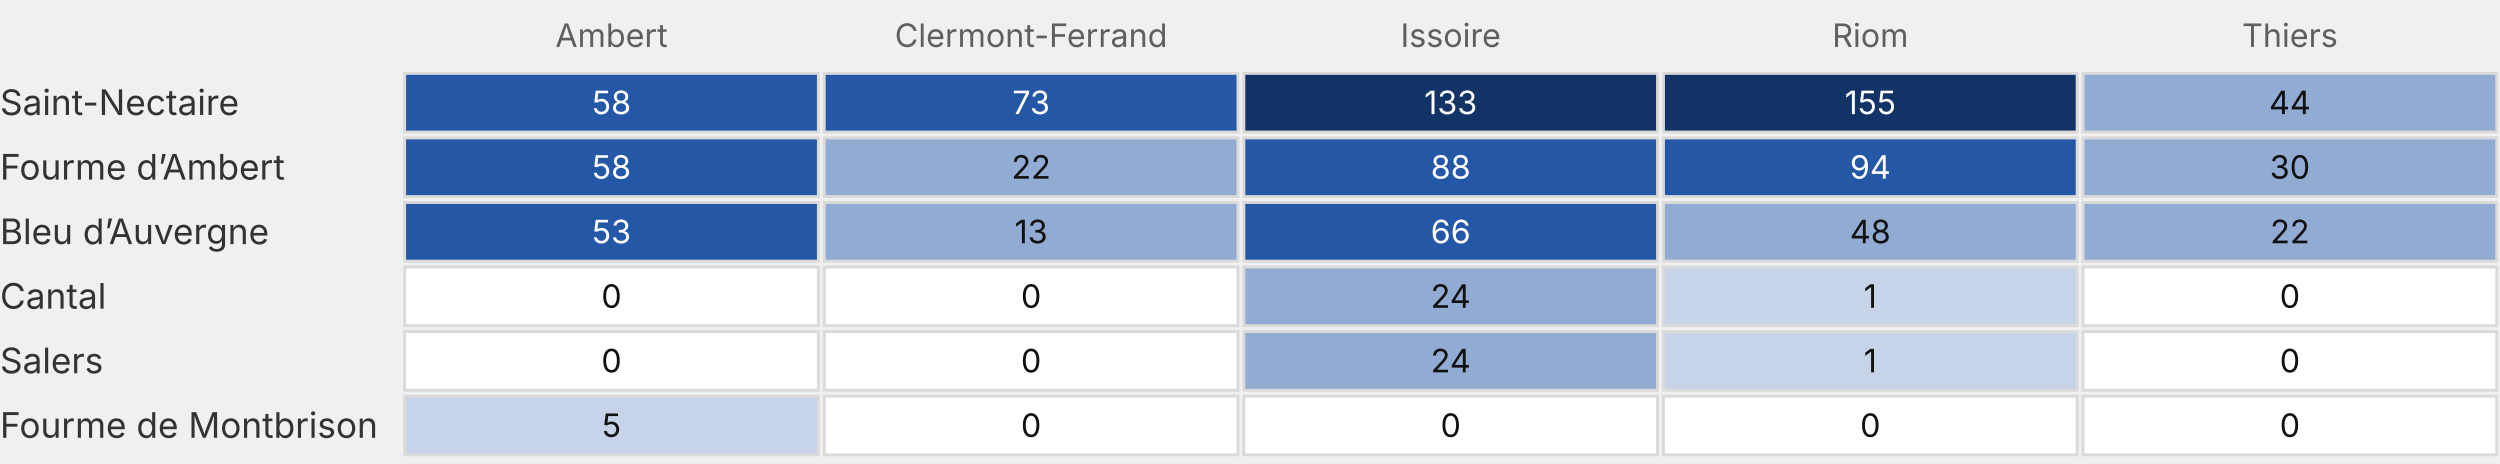
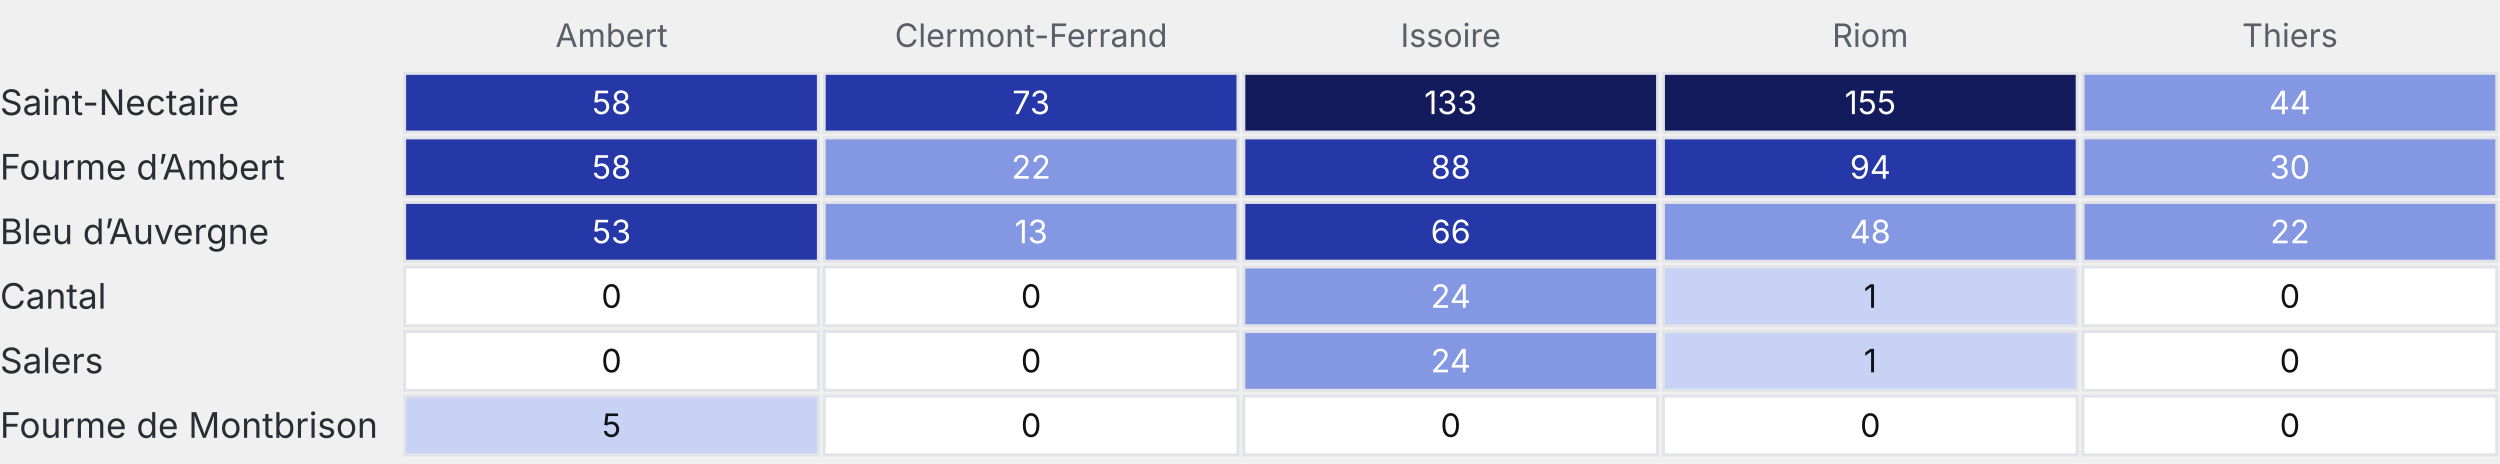
<svg xmlns="http://www.w3.org/2000/svg" role="img" aria-label="Les AOP fromagères dans les cinq arrondissements. Affinage compris, l’aire du Saint-Nectaire s’étend aux 5 arrondissements du département ; celle de la Fourme de Montbrison ne touche que celui d’Ambert." width="852" height="158" viewBox="0 0 852 158" font-family="&quot;Inter&quot;, ui-sans-serif, system-ui, -apple-system, &quot;Segoe UI&quot;, Helvetica, Arial, sans-serif">
-   <text x="208.4" y="16" font-size="11" fill="#5F5F5F" text-anchor="middle" data-fit="141">Ambert</text>
-   <text x="351.4" y="16" font-size="11" fill="#5F5F5F" text-anchor="middle" data-fit="141">Clermont-Ferrand</text>
-   <text x="494.4" y="16" font-size="11" fill="#5F5F5F" text-anchor="middle" data-fit="141">Issoire</text>
-   <text x="637.4" y="16" font-size="11" fill="#5F5F5F" text-anchor="middle" data-fit="141">Riom</text>
-   <text x="780.4" y="16" font-size="11" fill="#5F5F5F" text-anchor="middle" data-fit="141">Thiers</text>
-   <text x="0" y="39.2" font-size="12" fill="#333333" data-fit="128.9">Saint-Nectaire</text>
-   <rect x="137.9" y="25" width="141" height="20" fill="#2457A6" stroke="#DADADA" stroke-width="1" />
-   <text x="208.4" y="38.9" font-size="11" text-anchor="middle" fill="#FFFFFF" style="font-variant-numeric:tabular-nums">58</text>
-   <rect x="280.9" y="25" width="141" height="20" fill="#2457A6" stroke="#DADADA" stroke-width="1" />
-   <text x="351.4" y="38.9" font-size="11" text-anchor="middle" fill="#FFFFFF" style="font-variant-numeric:tabular-nums">73</text>
-   <rect x="423.9" y="25" width="141" height="20" fill="#123366" stroke="#DADADA" stroke-width="1" />
-   <text x="494.4" y="38.9" font-size="11" text-anchor="middle" fill="#FFFFFF" style="font-variant-numeric:tabular-nums">133</text>
-   <rect x="566.9" y="25" width="141" height="20" fill="#123366" stroke="#DADADA" stroke-width="1" />
-   <text x="637.4" y="38.9" font-size="11" text-anchor="middle" fill="#FFFFFF" style="font-variant-numeric:tabular-nums">155</text>
-   <rect x="709.9" y="25" width="141" height="20" fill="#91ABD2" stroke="#DADADA" stroke-width="1" />
-   <text x="780.4" y="38.9" font-size="11" text-anchor="middle" fill="#111111" style="font-variant-numeric:tabular-nums">44</text>
-   <text x="0" y="61.2" font-size="12" fill="#333333" data-fit="128.9">Fourme d’Ambert</text>
-   <rect x="137.9" y="47" width="141" height="20" fill="#2457A6" stroke="#DADADA" stroke-width="1" />
-   <text x="208.4" y="60.9" font-size="11" text-anchor="middle" fill="#FFFFFF" style="font-variant-numeric:tabular-nums">58</text>
-   <rect x="280.9" y="47" width="141" height="20" fill="#91ABD2" stroke="#DADADA" stroke-width="1" />
-   <text x="351.4" y="60.9" font-size="11" text-anchor="middle" fill="#111111" style="font-variant-numeric:tabular-nums">22</text>
-   <rect x="423.9" y="47" width="141" height="20" fill="#2457A6" stroke="#DADADA" stroke-width="1" />
-   <text x="494.4" y="60.9" font-size="11" text-anchor="middle" fill="#FFFFFF" style="font-variant-numeric:tabular-nums">88</text>
-   <rect x="566.9" y="47" width="141" height="20" fill="#2457A6" stroke="#DADADA" stroke-width="1" />
-   <text x="637.4" y="60.9" font-size="11" text-anchor="middle" fill="#FFFFFF" style="font-variant-numeric:tabular-nums">94</text>
-   <rect x="709.9" y="47" width="141" height="20" fill="#91ABD2" stroke="#DADADA" stroke-width="1" />
-   <text x="780.4" y="60.9" font-size="11" text-anchor="middle" fill="#111111" style="font-variant-numeric:tabular-nums">30</text>
-   <text x="0" y="83.2" font-size="12" fill="#333333" data-fit="128.9">Bleu d’Auvergne</text>
-   <rect x="137.9" y="69" width="141" height="20" fill="#2457A6" stroke="#DADADA" stroke-width="1" />
-   <text x="208.4" y="82.9" font-size="11" text-anchor="middle" fill="#FFFFFF" style="font-variant-numeric:tabular-nums">53</text>
-   <rect x="280.9" y="69" width="141" height="20" fill="#91ABD2" stroke="#DADADA" stroke-width="1" />
-   <text x="351.4" y="82.9" font-size="11" text-anchor="middle" fill="#111111" style="font-variant-numeric:tabular-nums">13</text>
-   <rect x="423.9" y="69" width="141" height="20" fill="#2457A6" stroke="#DADADA" stroke-width="1" />
-   <text x="494.4" y="82.9" font-size="11" text-anchor="middle" fill="#FFFFFF" style="font-variant-numeric:tabular-nums">66</text>
-   <rect x="566.9" y="69" width="141" height="20" fill="#91ABD2" stroke="#DADADA" stroke-width="1" />
-   <text x="637.4" y="82.9" font-size="11" text-anchor="middle" fill="#111111" style="font-variant-numeric:tabular-nums">48</text>
-   <rect x="709.9" y="69" width="141" height="20" fill="#91ABD2" stroke="#DADADA" stroke-width="1" />
-   <text x="780.4" y="82.9" font-size="11" text-anchor="middle" fill="#111111" style="font-variant-numeric:tabular-nums">22</text>
-   <text x="0" y="105.2" font-size="12" fill="#333333" data-fit="128.9">Cantal</text>
-   <rect x="137.9" y="91" width="141" height="20" fill="#FFFFFF" stroke="#DADADA" stroke-width="1" />
-   <text x="208.4" y="104.9" font-size="11" text-anchor="middle" fill="#111111" style="font-variant-numeric:tabular-nums">0</text>
-   <rect x="280.9" y="91" width="141" height="20" fill="#FFFFFF" stroke="#DADADA" stroke-width="1" />
-   <text x="351.4" y="104.9" font-size="11" text-anchor="middle" fill="#111111" style="font-variant-numeric:tabular-nums">0</text>
-   <rect x="423.9" y="91" width="141" height="20" fill="#91ABD2" stroke="#DADADA" stroke-width="1" />
-   <text x="494.4" y="104.9" font-size="11" text-anchor="middle" fill="#111111" style="font-variant-numeric:tabular-nums">24</text>
-   <rect x="566.9" y="91" width="141" height="20" fill="#C6D3E8" stroke="#DADADA" stroke-width="1" />
-   <text x="637.4" y="104.9" font-size="11" text-anchor="middle" fill="#111111" style="font-variant-numeric:tabular-nums">1</text>
-   <rect x="709.9" y="91" width="141" height="20" fill="#FFFFFF" stroke="#DADADA" stroke-width="1" />
-   <text x="780.4" y="104.9" font-size="11" text-anchor="middle" fill="#111111" style="font-variant-numeric:tabular-nums">0</text>
-   <text x="0" y="127.2" font-size="12" fill="#333333" data-fit="128.9">Salers</text>
-   <rect x="137.9" y="113" width="141" height="20" fill="#FFFFFF" stroke="#DADADA" stroke-width="1" />
-   <text x="208.4" y="126.9" font-size="11" text-anchor="middle" fill="#111111" style="font-variant-numeric:tabular-nums">0</text>
-   <rect x="280.9" y="113" width="141" height="20" fill="#FFFFFF" stroke="#DADADA" stroke-width="1" />
-   <text x="351.4" y="126.9" font-size="11" text-anchor="middle" fill="#111111" style="font-variant-numeric:tabular-nums">0</text>
-   <rect x="423.9" y="113" width="141" height="20" fill="#91ABD2" stroke="#DADADA" stroke-width="1" />
-   <text x="494.4" y="126.9" font-size="11" text-anchor="middle" fill="#111111" style="font-variant-numeric:tabular-nums">24</text>
-   <rect x="566.9" y="113" width="141" height="20" fill="#C6D3E8" stroke="#DADADA" stroke-width="1" />
-   <text x="637.4" y="126.9" font-size="11" text-anchor="middle" fill="#111111" style="font-variant-numeric:tabular-nums">1</text>
-   <rect x="709.9" y="113" width="141" height="20" fill="#FFFFFF" stroke="#DADADA" stroke-width="1" />
-   <text x="780.4" y="126.9" font-size="11" text-anchor="middle" fill="#111111" style="font-variant-numeric:tabular-nums">0</text>
-   <text x="0" y="149.2" font-size="12" fill="#333333" data-fit="128.9">Fourme de Montbrison</text>
-   <rect x="137.9" y="135" width="141" height="20" fill="#C6D3E8" stroke="#DADADA" stroke-width="1" />
-   <text x="208.4" y="148.9" font-size="11" text-anchor="middle" fill="#111111" style="font-variant-numeric:tabular-nums">5</text>
-   <rect x="280.9" y="135" width="141" height="20" fill="#FFFFFF" stroke="#DADADA" stroke-width="1" />
-   <text x="351.4" y="148.9" font-size="11" text-anchor="middle" fill="#111111" style="font-variant-numeric:tabular-nums">0</text>
-   <rect x="423.9" y="135" width="141" height="20" fill="#FFFFFF" stroke="#DADADA" stroke-width="1" />
-   <text x="494.4" y="148.9" font-size="11" text-anchor="middle" fill="#111111" style="font-variant-numeric:tabular-nums">0</text>
-   <rect x="566.9" y="135" width="141" height="20" fill="#FFFFFF" stroke="#DADADA" stroke-width="1" />
-   <text x="637.4" y="148.9" font-size="11" text-anchor="middle" fill="#111111" style="font-variant-numeric:tabular-nums">0</text>
-   <rect x="709.9" y="135" width="141" height="20" fill="#FFFFFF" stroke="#DADADA" stroke-width="1" />
-   <text x="780.4" y="148.9" font-size="11" text-anchor="middle" fill="#111111" style="font-variant-numeric:tabular-nums">0</text>
+   <text x="208.4" y="16" font-size="11" fill="#5A5E68" text-anchor="middle" data-fit="141">Ambert</text>
+   <text x="351.4" y="16" font-size="11" fill="#5A5E68" text-anchor="middle" data-fit="141">Clermont-Ferrand</text>
+   <text x="494.4" y="16" font-size="11" fill="#5A5E68" text-anchor="middle" data-fit="141">Issoire</text>
+   <text x="637.4" y="16" font-size="11" fill="#5A5E68" text-anchor="middle" data-fit="141">Riom</text>
+   <text x="780.4" y="16" font-size="11" fill="#5A5E68" text-anchor="middle" data-fit="141">Thiers</text>
+   <text x="0" y="39.2" font-size="12" fill="#2A2D33" data-fit="128.9">Saint-Nectaire</text>
+   <rect x="137.9" y="25" width="141" height="20" fill="#2638A8" stroke="#E1E3E8" stroke-width="1" />
+   <text x="208.4" y="38.9" font-size="11" text-anchor="middle" fill="#FFFFFF">58</text>
+   <rect x="280.9" y="25" width="141" height="20" fill="#2638A8" stroke="#E1E3E8" stroke-width="1" />
+   <text x="351.4" y="38.9" font-size="11" text-anchor="middle" fill="#FFFFFF">73</text>
+   <rect x="423.9" y="25" width="141" height="20" fill="#141B5C" stroke="#E1E3E8" stroke-width="1" />
+   <text x="494.4" y="38.9" font-size="11" text-anchor="middle" fill="#FFFFFF">133</text>
+   <rect x="566.9" y="25" width="141" height="20" fill="#141B5C" stroke="#E1E3E8" stroke-width="1" />
+   <text x="637.4" y="38.9" font-size="11" text-anchor="middle" fill="#FFFFFF">155</text>
+   <rect x="709.9" y="25" width="141" height="20" fill="#8497E3" stroke="#E1E3E8" stroke-width="1" />
+   <text x="780.4" y="38.9" font-size="11" text-anchor="middle" fill="#FFFFFF">44</text>
+   <text x="0" y="61.2" font-size="12" fill="#2A2D33" data-fit="128.9">Fourme d’Ambert</text>
+   <rect x="137.9" y="47" width="141" height="20" fill="#2638A8" stroke="#E1E3E8" stroke-width="1" />
+   <text x="208.4" y="60.9" font-size="11" text-anchor="middle" fill="#FFFFFF">58</text>
+   <rect x="280.9" y="47" width="141" height="20" fill="#8497E3" stroke="#E1E3E8" stroke-width="1" />
+   <text x="351.4" y="60.9" font-size="11" text-anchor="middle" fill="#FFFFFF">22</text>
+   <rect x="423.9" y="47" width="141" height="20" fill="#2638A8" stroke="#E1E3E8" stroke-width="1" />
+   <text x="494.4" y="60.9" font-size="11" text-anchor="middle" fill="#FFFFFF">88</text>
+   <rect x="566.9" y="47" width="141" height="20" fill="#2638A8" stroke="#E1E3E8" stroke-width="1" />
+   <text x="637.4" y="60.9" font-size="11" text-anchor="middle" fill="#FFFFFF">94</text>
+   <rect x="709.9" y="47" width="141" height="20" fill="#8497E3" stroke="#E1E3E8" stroke-width="1" />
+   <text x="780.4" y="60.9" font-size="11" text-anchor="middle" fill="#FFFFFF">30</text>
+   <text x="0" y="83.2" font-size="12" fill="#2A2D33" data-fit="128.9">Bleu d’Auvergne</text>
+   <rect x="137.9" y="69" width="141" height="20" fill="#2638A8" stroke="#E1E3E8" stroke-width="1" />
+   <text x="208.4" y="82.9" font-size="11" text-anchor="middle" fill="#FFFFFF">53</text>
+   <rect x="280.9" y="69" width="141" height="20" fill="#8497E3" stroke="#E1E3E8" stroke-width="1" />
+   <text x="351.4" y="82.9" font-size="11" text-anchor="middle" fill="#FFFFFF">13</text>
+   <rect x="423.9" y="69" width="141" height="20" fill="#2638A8" stroke="#E1E3E8" stroke-width="1" />
+   <text x="494.4" y="82.9" font-size="11" text-anchor="middle" fill="#FFFFFF">66</text>
+   <rect x="566.9" y="69" width="141" height="20" fill="#8497E3" stroke="#E1E3E8" stroke-width="1" />
+   <text x="637.4" y="82.9" font-size="11" text-anchor="middle" fill="#FFFFFF">48</text>
+   <rect x="709.9" y="69" width="141" height="20" fill="#8497E3" stroke="#E1E3E8" stroke-width="1" />
+   <text x="780.4" y="82.9" font-size="11" text-anchor="middle" fill="#FFFFFF">22</text>
+   <text x="0" y="105.2" font-size="12" fill="#2A2D33" data-fit="128.9">Cantal</text>
+   <rect x="137.9" y="91" width="141" height="20" fill="#FFFFFF" stroke="#E1E3E8" stroke-width="1" />
+   <text x="208.4" y="104.9" font-size="11" text-anchor="middle" fill="#0F1115">0</text>
+   <rect x="280.9" y="91" width="141" height="20" fill="#FFFFFF" stroke="#E1E3E8" stroke-width="1" />
+   <text x="351.4" y="104.9" font-size="11" text-anchor="middle" fill="#0F1115">0</text>
+   <rect x="423.9" y="91" width="141" height="20" fill="#8497E3" stroke="#E1E3E8" stroke-width="1" />
+   <text x="494.4" y="104.9" font-size="11" text-anchor="middle" fill="#FFFFFF">24</text>
+   <rect x="566.9" y="91" width="141" height="20" fill="#C8D2F4" stroke="#E1E3E8" stroke-width="1" />
+   <text x="637.4" y="104.9" font-size="11" text-anchor="middle" fill="#0F1115">1</text>
+   <rect x="709.9" y="91" width="141" height="20" fill="#FFFFFF" stroke="#E1E3E8" stroke-width="1" />
+   <text x="780.4" y="104.9" font-size="11" text-anchor="middle" fill="#0F1115">0</text>
+   <text x="0" y="127.2" font-size="12" fill="#2A2D33" data-fit="128.9">Salers</text>
+   <rect x="137.9" y="113" width="141" height="20" fill="#FFFFFF" stroke="#E1E3E8" stroke-width="1" />
+   <text x="208.4" y="126.9" font-size="11" text-anchor="middle" fill="#0F1115">0</text>
+   <rect x="280.9" y="113" width="141" height="20" fill="#FFFFFF" stroke="#E1E3E8" stroke-width="1" />
+   <text x="351.4" y="126.9" font-size="11" text-anchor="middle" fill="#0F1115">0</text>
+   <rect x="423.9" y="113" width="141" height="20" fill="#8497E3" stroke="#E1E3E8" stroke-width="1" />
+   <text x="494.4" y="126.9" font-size="11" text-anchor="middle" fill="#FFFFFF">24</text>
+   <rect x="566.9" y="113" width="141" height="20" fill="#C8D2F4" stroke="#E1E3E8" stroke-width="1" />
+   <text x="637.4" y="126.9" font-size="11" text-anchor="middle" fill="#0F1115">1</text>
+   <rect x="709.9" y="113" width="141" height="20" fill="#FFFFFF" stroke="#E1E3E8" stroke-width="1" />
+   <text x="780.4" y="126.9" font-size="11" text-anchor="middle" fill="#0F1115">0</text>
+   <text x="0" y="149.2" font-size="12" fill="#2A2D33" data-fit="128.9">Fourme de Montbrison</text>
+   <rect x="137.9" y="135" width="141" height="20" fill="#C8D2F4" stroke="#E1E3E8" stroke-width="1" />
+   <text x="208.4" y="148.9" font-size="11" text-anchor="middle" fill="#0F1115">5</text>
+   <rect x="280.9" y="135" width="141" height="20" fill="#FFFFFF" stroke="#E1E3E8" stroke-width="1" />
+   <text x="351.4" y="148.9" font-size="11" text-anchor="middle" fill="#0F1115">0</text>
+   <rect x="423.9" y="135" width="141" height="20" fill="#FFFFFF" stroke="#E1E3E8" stroke-width="1" />
+   <text x="494.4" y="148.9" font-size="11" text-anchor="middle" fill="#0F1115">0</text>
+   <rect x="566.9" y="135" width="141" height="20" fill="#FFFFFF" stroke="#E1E3E8" stroke-width="1" />
+   <text x="637.4" y="148.9" font-size="11" text-anchor="middle" fill="#0F1115">0</text>
+   <rect x="709.9" y="135" width="141" height="20" fill="#FFFFFF" stroke="#E1E3E8" stroke-width="1" />
+   <text x="780.4" y="148.9" font-size="11" text-anchor="middle" fill="#0F1115">0</text>
</svg>
